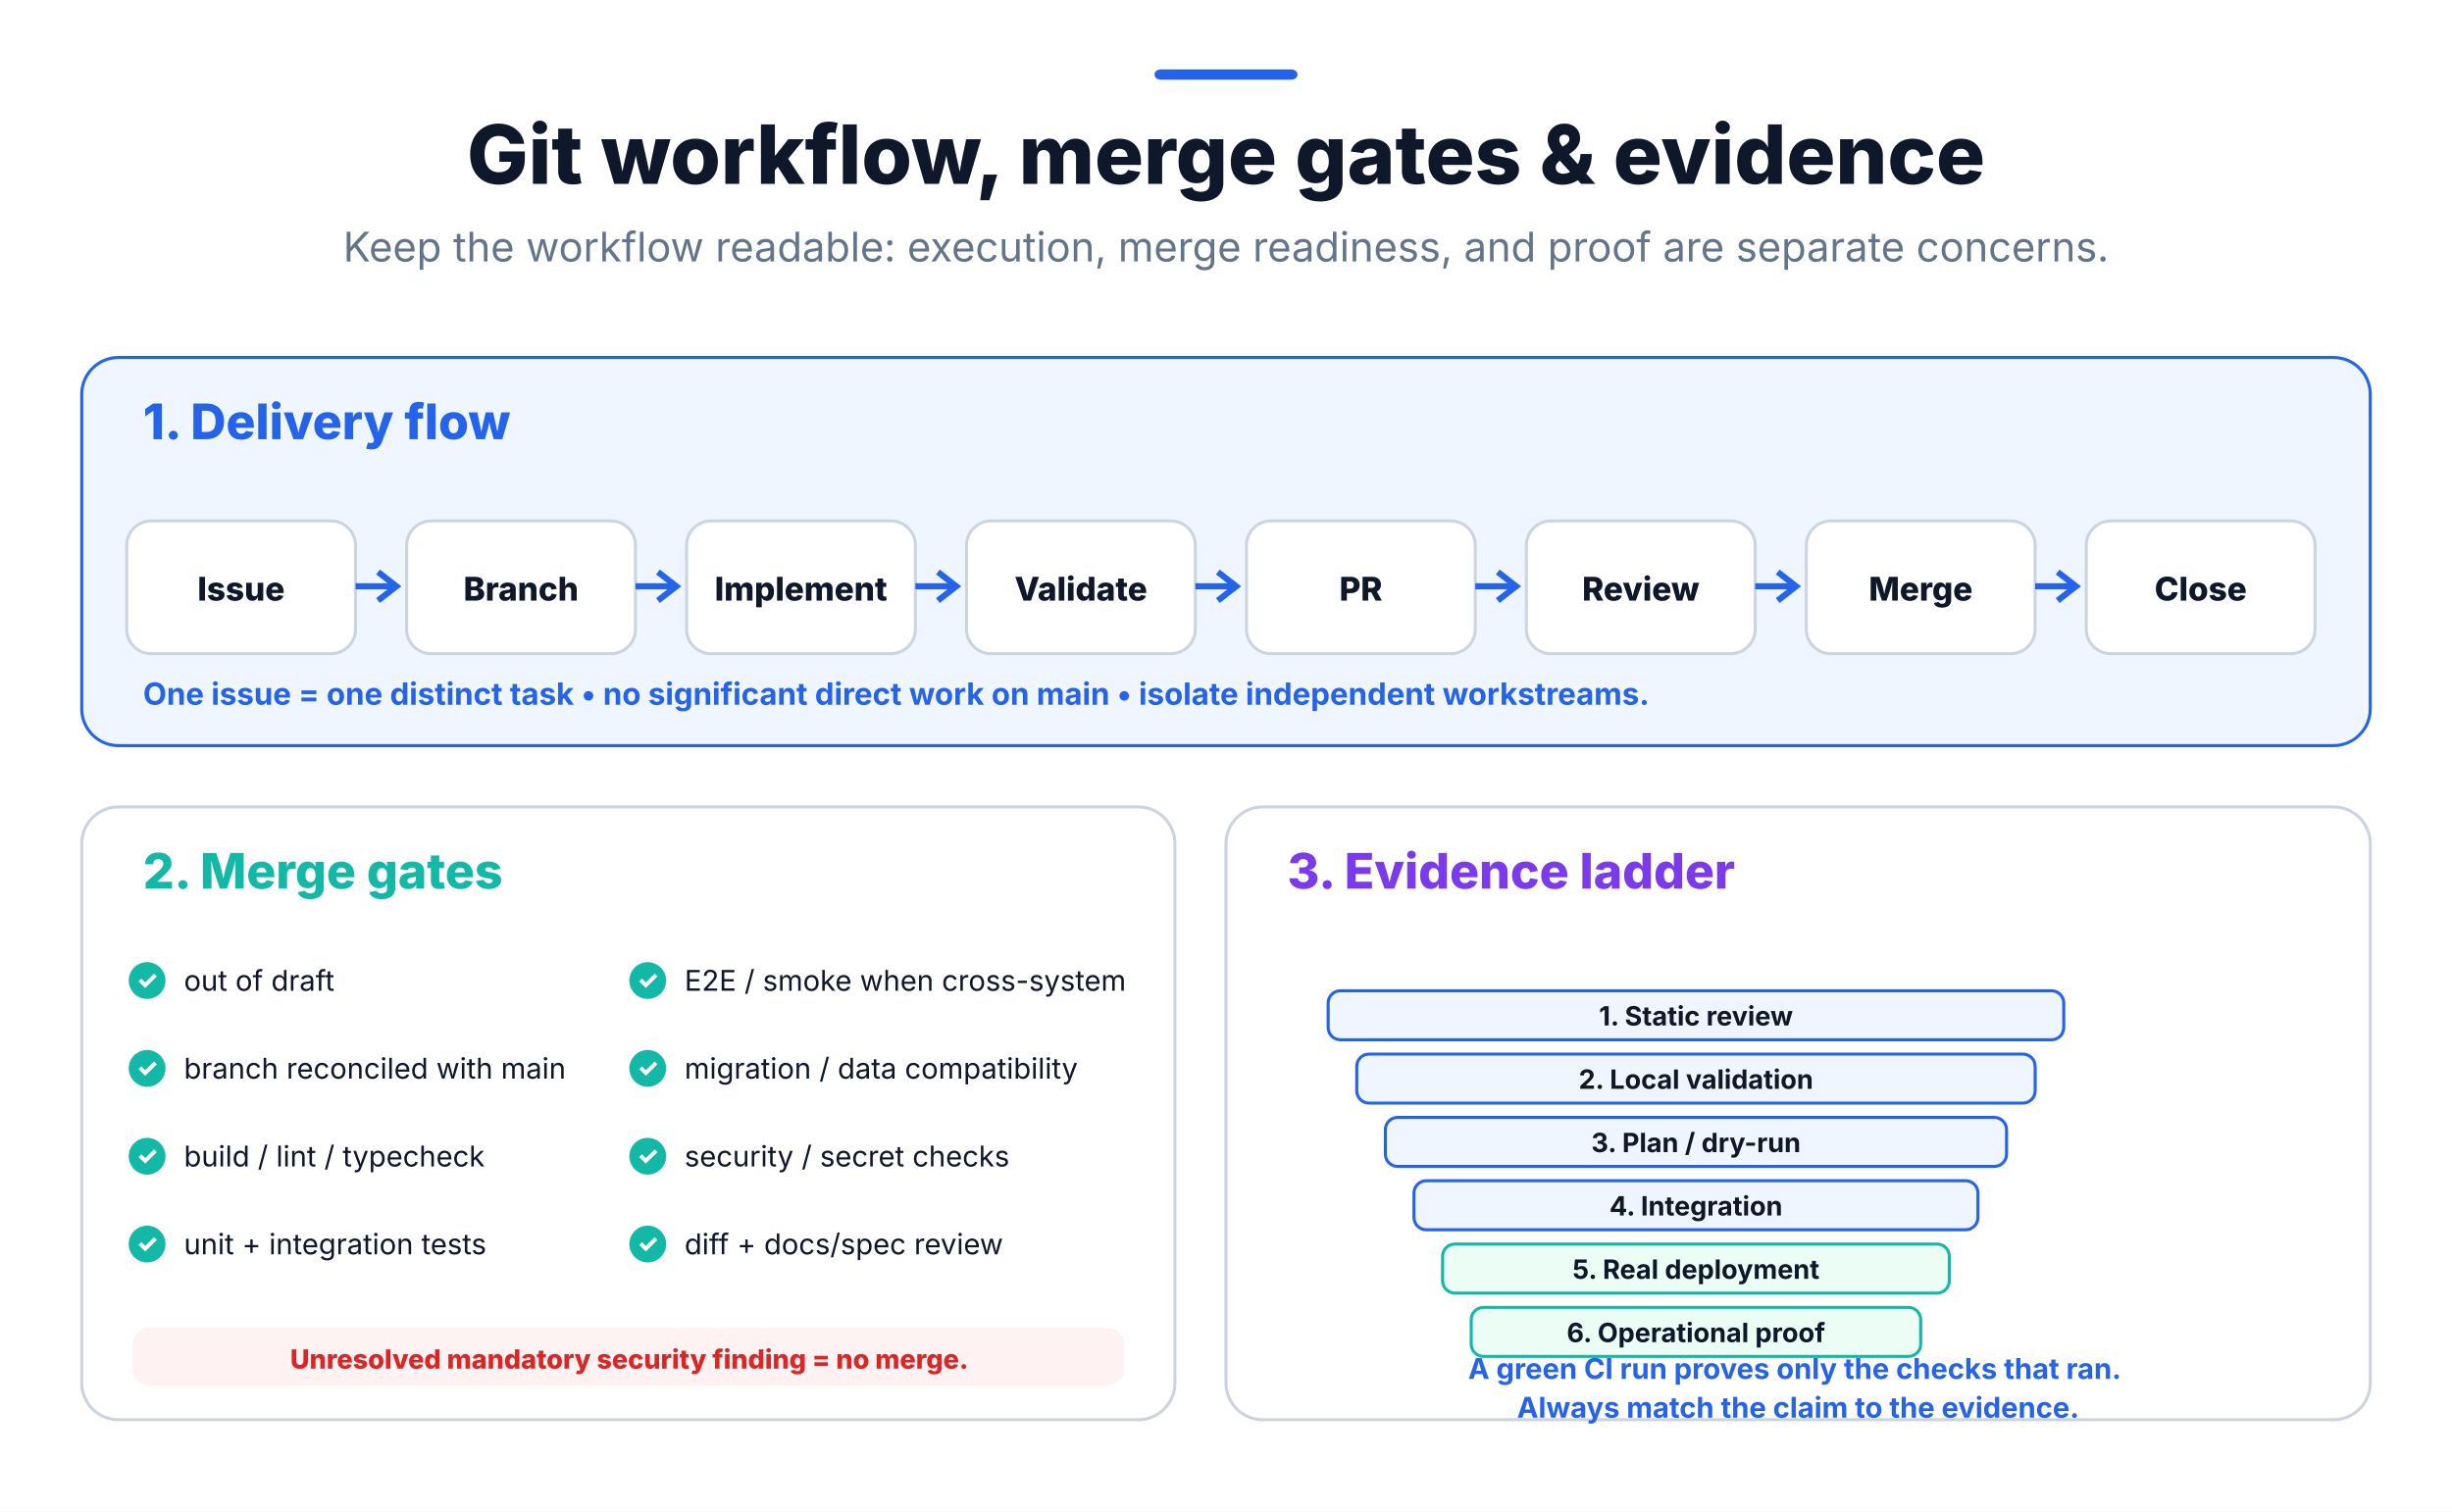
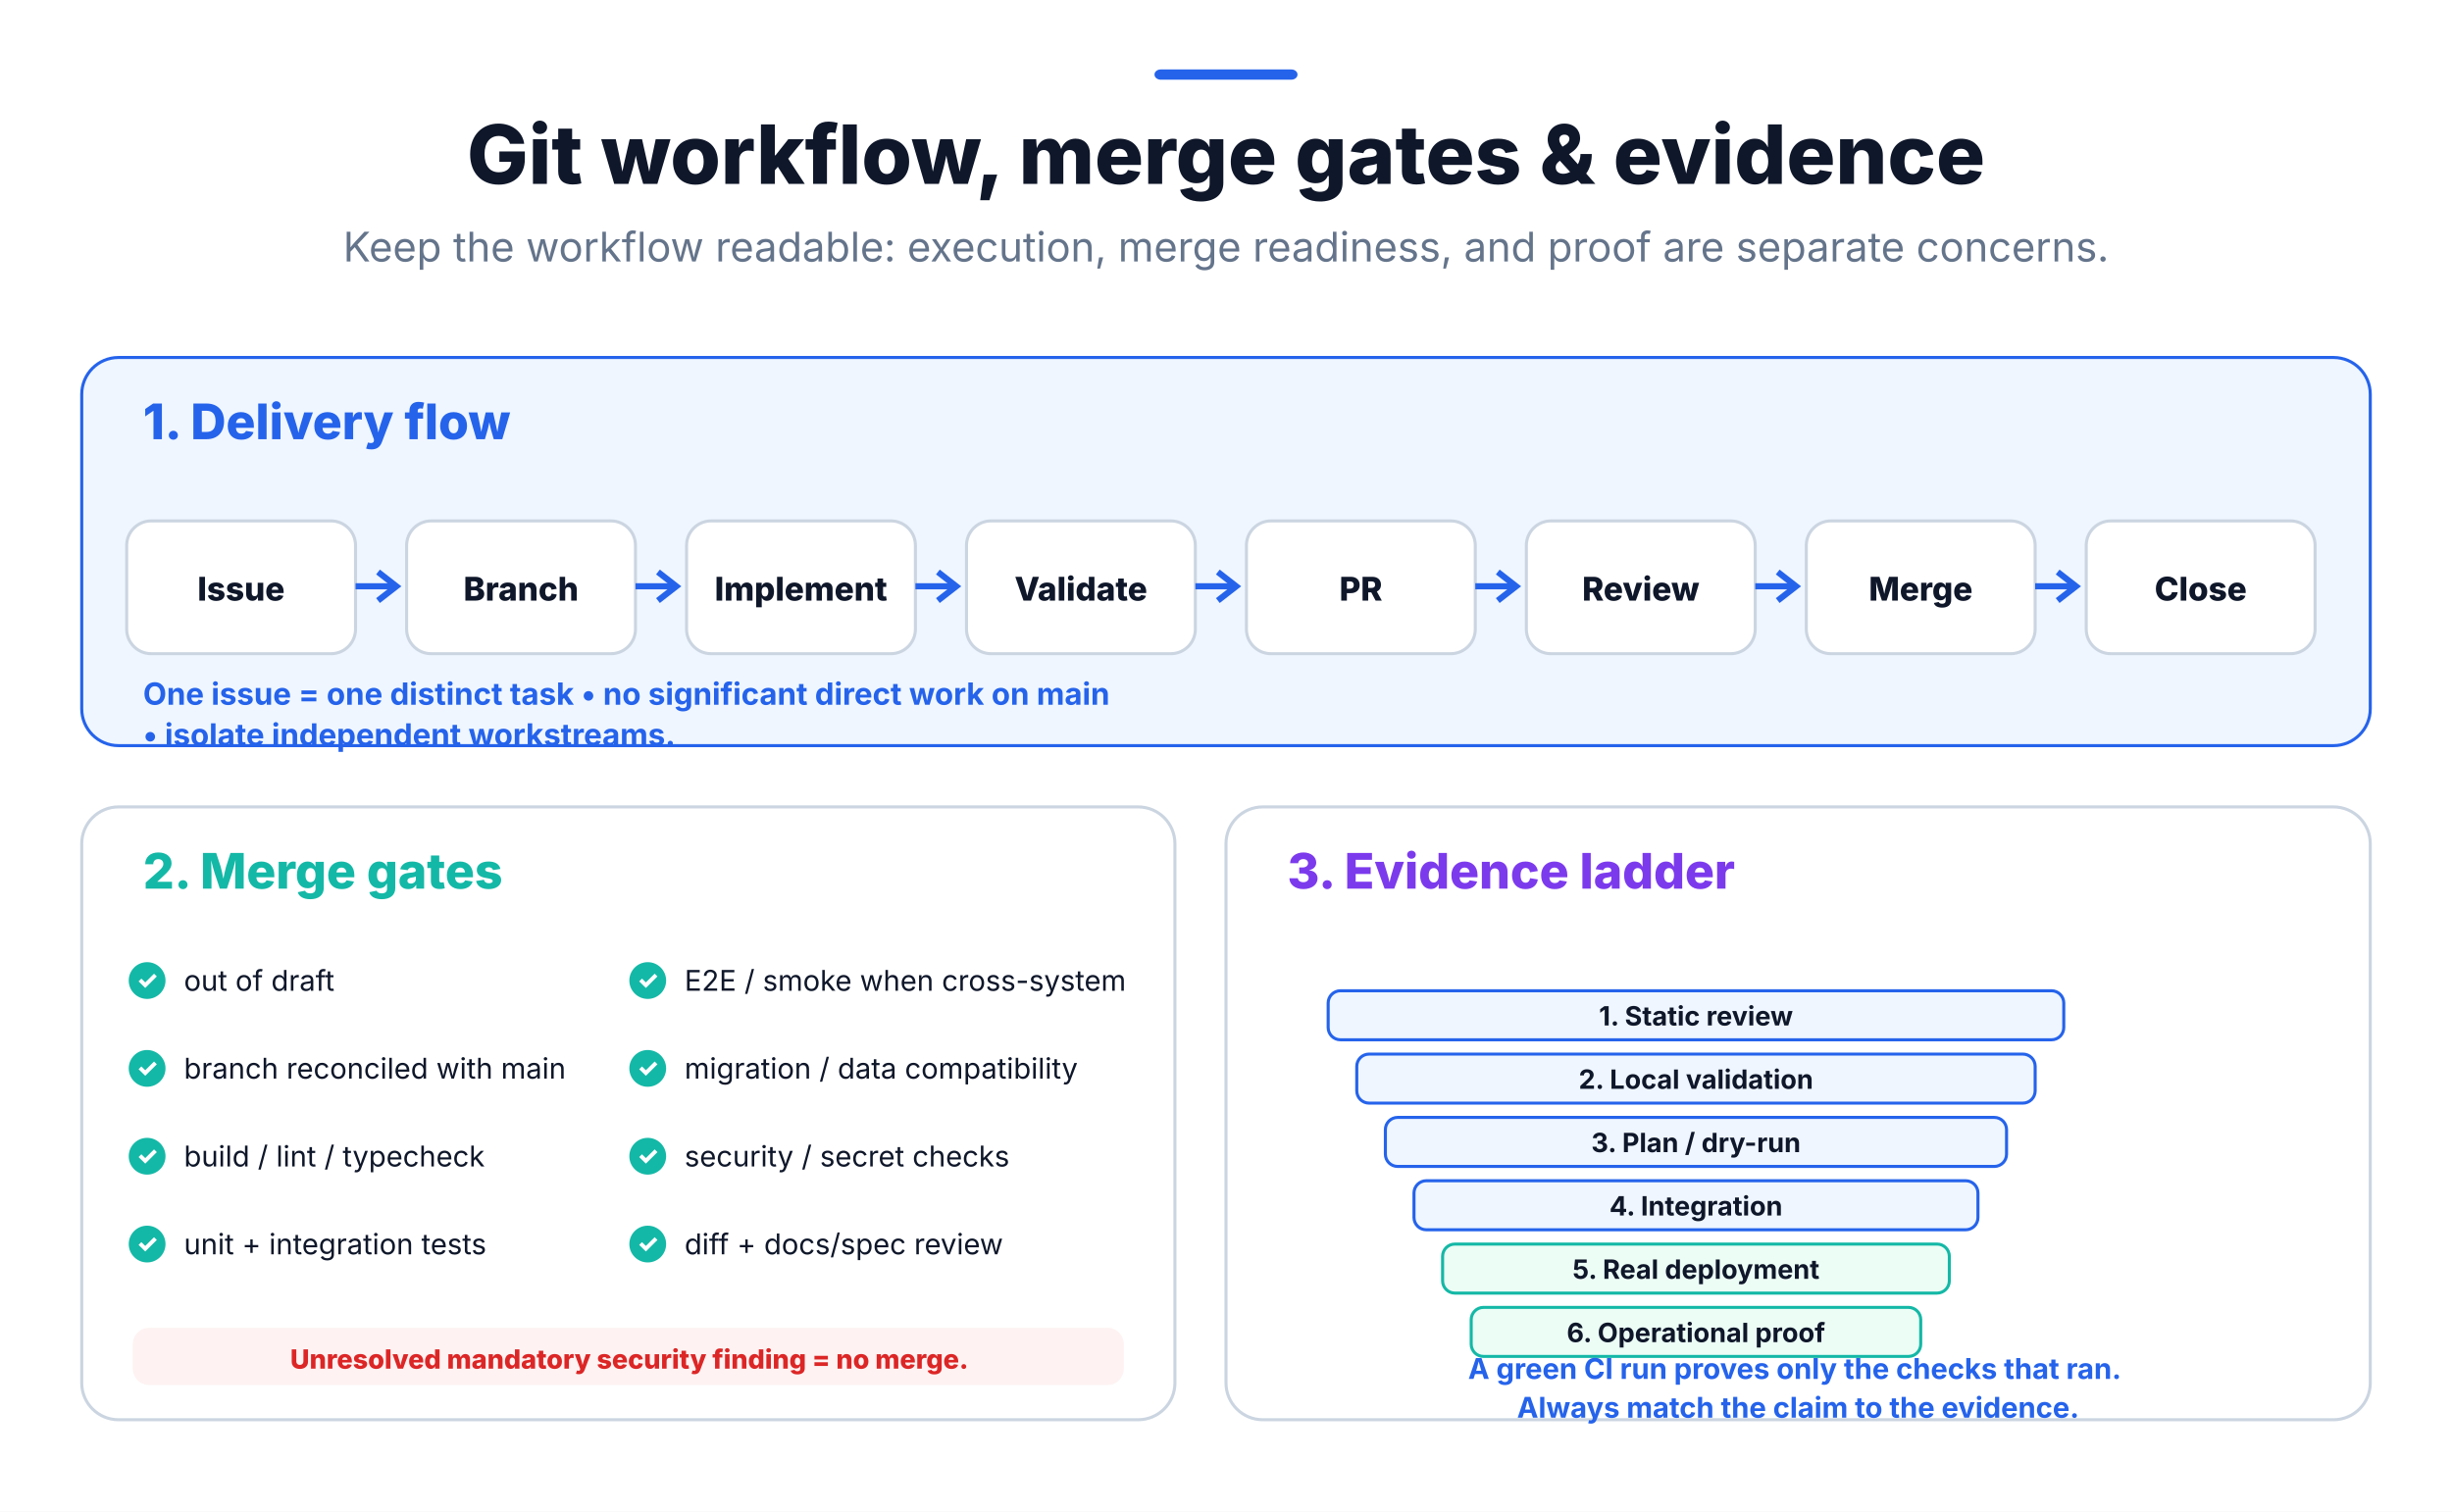
<svg xmlns="http://www.w3.org/2000/svg" width="1200" height="740" viewBox="0 0 1200 740">
  <rect width="1200" height="740" fill="#fff" />
  <rect x="565" y="34" width="70" height="5" rx="3" fill="#2563EB" />
  <text x="600" y="90" font-family="Inter,Segoe UI,Arial,sans-serif" font-size="40" font-weight="800" fill="#0F172A" text-anchor="middle">
    <tspan x="600" dy="0">Git workflow, merge gates &amp; evidence</tspan>
  </text>
  <text x="600" y="128" font-family="Inter,Segoe UI,Arial,sans-serif" font-size="20" font-weight="400" fill="#64748B" text-anchor="middle">
    <tspan x="600" dy="0">Keep the workflow readable: execution, merge readiness, and proof are separate concerns.</tspan>
  </text>
  <rect x="40" y="175" width="1120" height="190" rx="18" fill="#EFF6FF" stroke="#2563EB" stroke-width="1.5" />
  <text x="70" y="215" font-family="Inter,Segoe UI,Arial,sans-serif" font-size="24" font-weight="800" fill="#2563EB" text-anchor="start">
    <tspan x="70" dy="0">1. Delivery flow</tspan>
  </text>
  <rect x="62" y="255" width="112" height="65" rx="12" fill="#fff" stroke="#CBD5E1" stroke-width="1.5" />
  <text x="118" y="294" font-family="Inter,Segoe UI,Arial,sans-serif" font-size="16" font-weight="800" fill="#0F172A" text-anchor="middle">
    <tspan x="118" dy="0">Issue</tspan>
  </text>
  <line x1="174" y1="287" x2="194" y2="287" stroke="#2563EB" stroke-width="3" />
  <path d="M185,280 L194,287 L185,294" fill="none" stroke="#2563EB" stroke-width="3" />
  <rect x="199" y="255" width="112" height="65" rx="12" fill="#fff" stroke="#CBD5E1" stroke-width="1.5" />
  <text x="255" y="294" font-family="Inter,Segoe UI,Arial,sans-serif" font-size="16" font-weight="800" fill="#0F172A" text-anchor="middle">
    <tspan x="255" dy="0">Branch</tspan>
  </text>
  <line x1="311" y1="287" x2="331" y2="287" stroke="#2563EB" stroke-width="3" />
  <path d="M322,280 L331,287 L322,294" fill="none" stroke="#2563EB" stroke-width="3" />
  <rect x="336" y="255" width="112" height="65" rx="12" fill="#fff" stroke="#CBD5E1" stroke-width="1.5" />
  <text x="392" y="294" font-family="Inter,Segoe UI,Arial,sans-serif" font-size="16" font-weight="800" fill="#0F172A" text-anchor="middle">
    <tspan x="392" dy="0">Implement</tspan>
  </text>
  <line x1="448" y1="287" x2="468" y2="287" stroke="#2563EB" stroke-width="3" />
  <path d="M459,280 L468,287 L459,294" fill="none" stroke="#2563EB" stroke-width="3" />
  <rect x="473" y="255" width="112" height="65" rx="12" fill="#fff" stroke="#CBD5E1" stroke-width="1.5" />
  <text x="529" y="294" font-family="Inter,Segoe UI,Arial,sans-serif" font-size="16" font-weight="800" fill="#0F172A" text-anchor="middle">
    <tspan x="529" dy="0">Validate</tspan>
  </text>
  <line x1="585" y1="287" x2="605" y2="287" stroke="#2563EB" stroke-width="3" />
  <path d="M596,280 L605,287 L596,294" fill="none" stroke="#2563EB" stroke-width="3" />
  <rect x="610" y="255" width="112" height="65" rx="12" fill="#fff" stroke="#CBD5E1" stroke-width="1.5" />
  <text x="666" y="294" font-family="Inter,Segoe UI,Arial,sans-serif" font-size="16" font-weight="800" fill="#0F172A" text-anchor="middle">
    <tspan x="666" dy="0">PR</tspan>
  </text>
  <line x1="722" y1="287" x2="742" y2="287" stroke="#2563EB" stroke-width="3" />
  <path d="M733,280 L742,287 L733,294" fill="none" stroke="#2563EB" stroke-width="3" />
  <rect x="747" y="255" width="112" height="65" rx="12" fill="#fff" stroke="#CBD5E1" stroke-width="1.5" />
  <text x="803" y="294" font-family="Inter,Segoe UI,Arial,sans-serif" font-size="16" font-weight="800" fill="#0F172A" text-anchor="middle">
    <tspan x="803" dy="0">Review</tspan>
  </text>
  <line x1="859" y1="287" x2="879" y2="287" stroke="#2563EB" stroke-width="3" />
  <path d="M870,280 L879,287 L870,294" fill="none" stroke="#2563EB" stroke-width="3" />
  <rect x="884" y="255" width="112" height="65" rx="12" fill="#fff" stroke="#CBD5E1" stroke-width="1.5" />
  <text x="940" y="294" font-family="Inter,Segoe UI,Arial,sans-serif" font-size="16" font-weight="800" fill="#0F172A" text-anchor="middle">
    <tspan x="940" dy="0">Merge</tspan>
  </text>
  <line x1="996" y1="287" x2="1016" y2="287" stroke="#2563EB" stroke-width="3" />
  <path d="M1007,280 L1016,287 L1007,294" fill="none" stroke="#2563EB" stroke-width="3" />
  <rect x="1021" y="255" width="112" height="65" rx="12" fill="#fff" stroke="#CBD5E1" stroke-width="1.5" />
  <text x="1077" y="294" font-family="Inter,Segoe UI,Arial,sans-serif" font-size="16" font-weight="800" fill="#0F172A" text-anchor="middle">
    <tspan x="1077" dy="0">Close</tspan>
  </text>
  <text x="70" y="345" font-family="Inter,Segoe UI,Arial,sans-serif" font-size="15" font-weight="700" fill="#2563EB" text-anchor="start">
-     <tspan x="70" dy="0">One issue = one distinct task • no significant direct work on main • isolate independent workstreams.</tspan>
+     <tspan x="70" dy="0">One issue = one distinct task • no significant direct work on main</tspan>
+     <tspan x="70" dy="20">• isolate independent workstreams.</tspan>
  </text>
  <rect x="40" y="395" width="535" height="300" rx="18" fill="#fff" stroke="#CBD5E1" stroke-width="1.5" />
  <text x="70" y="435" font-family="Inter,Segoe UI,Arial,sans-serif" font-size="24" font-weight="800" fill="#14B8A6" text-anchor="start">
    <tspan x="70" dy="0">2. Merge gates</tspan>
  </text>
  <circle cx="72" cy="480" r="9" fill="#14B8A6" />
  <text x="72" y="484" font-family="Inter,Segoe UI,Arial,sans-serif" font-size="12" font-weight="800" fill="#fff" text-anchor="middle">
    <tspan x="72" dy="0">✓</tspan>
  </text>
  <text x="90" y="485" font-family="Inter,Segoe UI,Arial,sans-serif" font-size="14" font-weight="400" fill="#0F172A" text-anchor="start">
    <tspan x="90" dy="0">out of draft</tspan>
  </text>
  <circle cx="72" cy="523" r="9" fill="#14B8A6" />
  <text x="72" y="527" font-family="Inter,Segoe UI,Arial,sans-serif" font-size="12" font-weight="800" fill="#fff" text-anchor="middle">
    <tspan x="72" dy="0">✓</tspan>
  </text>
  <text x="90" y="528" font-family="Inter,Segoe UI,Arial,sans-serif" font-size="14" font-weight="400" fill="#0F172A" text-anchor="start">
    <tspan x="90" dy="0">branch reconciled with main</tspan>
  </text>
  <circle cx="72" cy="566" r="9" fill="#14B8A6" />
  <text x="72" y="570" font-family="Inter,Segoe UI,Arial,sans-serif" font-size="12" font-weight="800" fill="#fff" text-anchor="middle">
    <tspan x="72" dy="0">✓</tspan>
  </text>
  <text x="90" y="571" font-family="Inter,Segoe UI,Arial,sans-serif" font-size="14" font-weight="400" fill="#0F172A" text-anchor="start">
    <tspan x="90" dy="0">build / lint / typecheck</tspan>
  </text>
  <circle cx="72" cy="609" r="9" fill="#14B8A6" />
  <text x="72" y="613" font-family="Inter,Segoe UI,Arial,sans-serif" font-size="12" font-weight="800" fill="#fff" text-anchor="middle">
    <tspan x="72" dy="0">✓</tspan>
  </text>
  <text x="90" y="614" font-family="Inter,Segoe UI,Arial,sans-serif" font-size="14" font-weight="400" fill="#0F172A" text-anchor="start">
    <tspan x="90" dy="0">unit + integration tests</tspan>
  </text>
  <circle cx="317" cy="480" r="9" fill="#14B8A6" />
  <text x="317" y="484" font-family="Inter,Segoe UI,Arial,sans-serif" font-size="12" font-weight="800" fill="#fff" text-anchor="middle">
    <tspan x="317" dy="0">✓</tspan>
  </text>
  <text x="335" y="485" font-family="Inter,Segoe UI,Arial,sans-serif" font-size="14" font-weight="400" fill="#0F172A" text-anchor="start">
    <tspan x="335" dy="0">E2E / smoke when cross-system</tspan>
  </text>
  <circle cx="317" cy="523" r="9" fill="#14B8A6" />
  <text x="317" y="527" font-family="Inter,Segoe UI,Arial,sans-serif" font-size="12" font-weight="800" fill="#fff" text-anchor="middle">
    <tspan x="317" dy="0">✓</tspan>
  </text>
  <text x="335" y="528" font-family="Inter,Segoe UI,Arial,sans-serif" font-size="14" font-weight="400" fill="#0F172A" text-anchor="start">
    <tspan x="335" dy="0">migration / data compatibility</tspan>
  </text>
  <circle cx="317" cy="566" r="9" fill="#14B8A6" />
  <text x="317" y="570" font-family="Inter,Segoe UI,Arial,sans-serif" font-size="12" font-weight="800" fill="#fff" text-anchor="middle">
    <tspan x="317" dy="0">✓</tspan>
  </text>
  <text x="335" y="571" font-family="Inter,Segoe UI,Arial,sans-serif" font-size="14" font-weight="400" fill="#0F172A" text-anchor="start">
    <tspan x="335" dy="0">security / secret checks</tspan>
  </text>
  <circle cx="317" cy="609" r="9" fill="#14B8A6" />
  <text x="317" y="613" font-family="Inter,Segoe UI,Arial,sans-serif" font-size="12" font-weight="800" fill="#fff" text-anchor="middle">
    <tspan x="317" dy="0">✓</tspan>
  </text>
  <text x="335" y="614" font-family="Inter,Segoe UI,Arial,sans-serif" font-size="14" font-weight="400" fill="#0F172A" text-anchor="start">
    <tspan x="335" dy="0">diff + docs/spec review</tspan>
  </text>
  <rect x="65" y="650" width="485" height="28" rx="8" fill="#FEF2F2" stroke="none" stroke-width="1.5" />
  <text x="308" y="670" font-family="Inter,Segoe UI,Arial,sans-serif" font-size="13" font-weight="800" fill="#DC2626" text-anchor="middle">
    <tspan x="308" dy="0">Unresolved mandatory security finding = no merge.</tspan>
  </text>
  <rect x="600" y="395" width="560" height="300" rx="18" fill="#fff" stroke="#CBD5E1" stroke-width="1.5" />
  <text x="630" y="435" font-family="Inter,Segoe UI,Arial,sans-serif" font-size="24" font-weight="800" fill="#7C3AED" text-anchor="start">
    <tspan x="630" dy="0">3. Evidence ladder</tspan>
  </text>
  <rect x="650" y="485" width="360" height="24" rx="6" fill="#EFF6FF" stroke="#2563EB" stroke-width="1.5" />
  <text x="830" y="502" font-family="Inter,Segoe UI,Arial,sans-serif" font-size="13" font-weight="700" fill="#0F172A" text-anchor="middle">
    <tspan x="830" dy="0">1. Static review</tspan>
  </text>
  <rect x="664" y="516" width="332" height="24" rx="6" fill="#EFF6FF" stroke="#2563EB" stroke-width="1.5" />
  <text x="830" y="533" font-family="Inter,Segoe UI,Arial,sans-serif" font-size="13" font-weight="700" fill="#0F172A" text-anchor="middle">
    <tspan x="830" dy="0">2. Local validation</tspan>
  </text>
  <rect x="678" y="547" width="304" height="24" rx="6" fill="#EFF6FF" stroke="#2563EB" stroke-width="1.5" />
  <text x="830" y="564" font-family="Inter,Segoe UI,Arial,sans-serif" font-size="13" font-weight="700" fill="#0F172A" text-anchor="middle">
    <tspan x="830" dy="0">3. Plan / dry-run</tspan>
  </text>
  <rect x="692" y="578" width="276" height="24" rx="6" fill="#EFF6FF" stroke="#2563EB" stroke-width="1.5" />
  <text x="830" y="595" font-family="Inter,Segoe UI,Arial,sans-serif" font-size="13" font-weight="700" fill="#0F172A" text-anchor="middle">
    <tspan x="830" dy="0">4. Integration</tspan>
  </text>
  <rect x="706" y="609" width="248" height="24" rx="6" fill="#ECFDF5" stroke="#14B8A6" stroke-width="1.5" />
  <text x="830" y="626" font-family="Inter,Segoe UI,Arial,sans-serif" font-size="13" font-weight="700" fill="#0F172A" text-anchor="middle">
    <tspan x="830" dy="0">5. Real deployment</tspan>
  </text>
  <rect x="720" y="640" width="220" height="24" rx="6" fill="#ECFDF5" stroke="#14B8A6" stroke-width="1.5" />
  <text x="830" y="657" font-family="Inter,Segoe UI,Arial,sans-serif" font-size="13" font-weight="700" fill="#0F172A" text-anchor="middle">
    <tspan x="830" dy="0">6. Operational proof</tspan>
  </text>
  <text x="880" y="675" font-family="Inter,Segoe UI,Arial,sans-serif" font-size="14" font-weight="700" fill="#2563EB" text-anchor="middle">
    <tspan x="880" dy="0">A green CI run proves only the checks that ran.</tspan>
    <tspan x="880" dy="19">Always match the claim to the evidence.</tspan>
  </text>
</svg>
